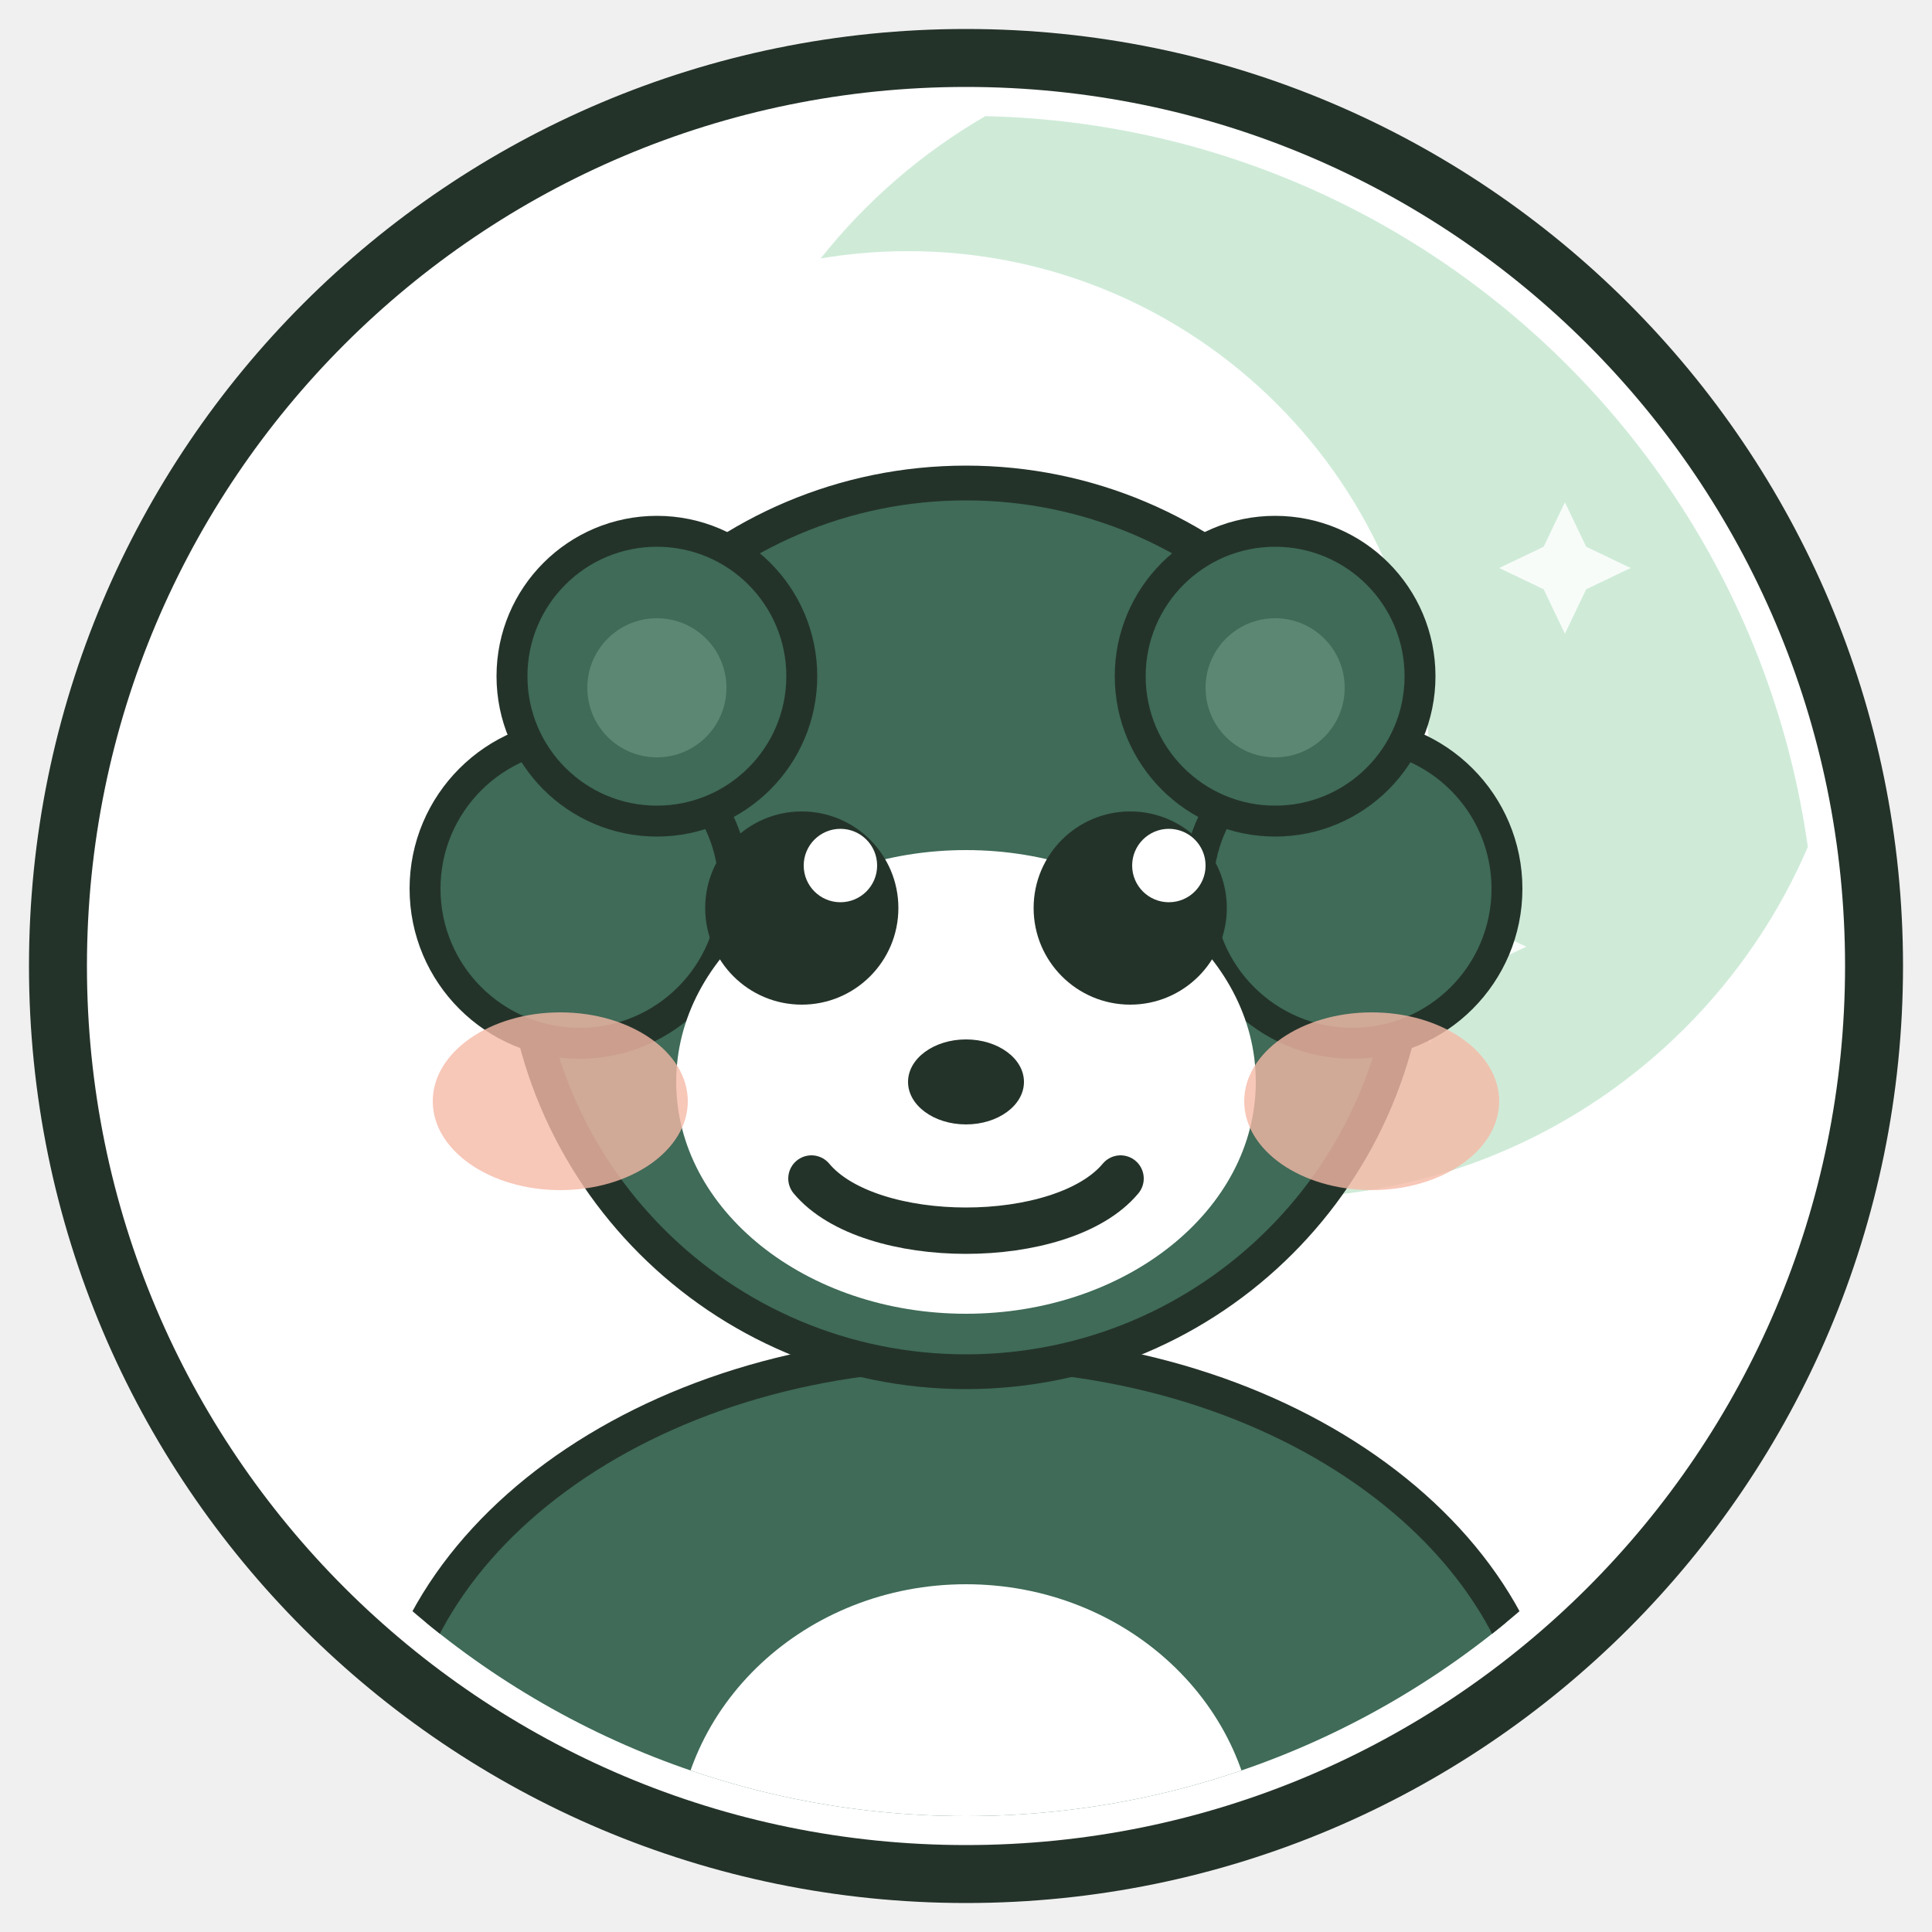
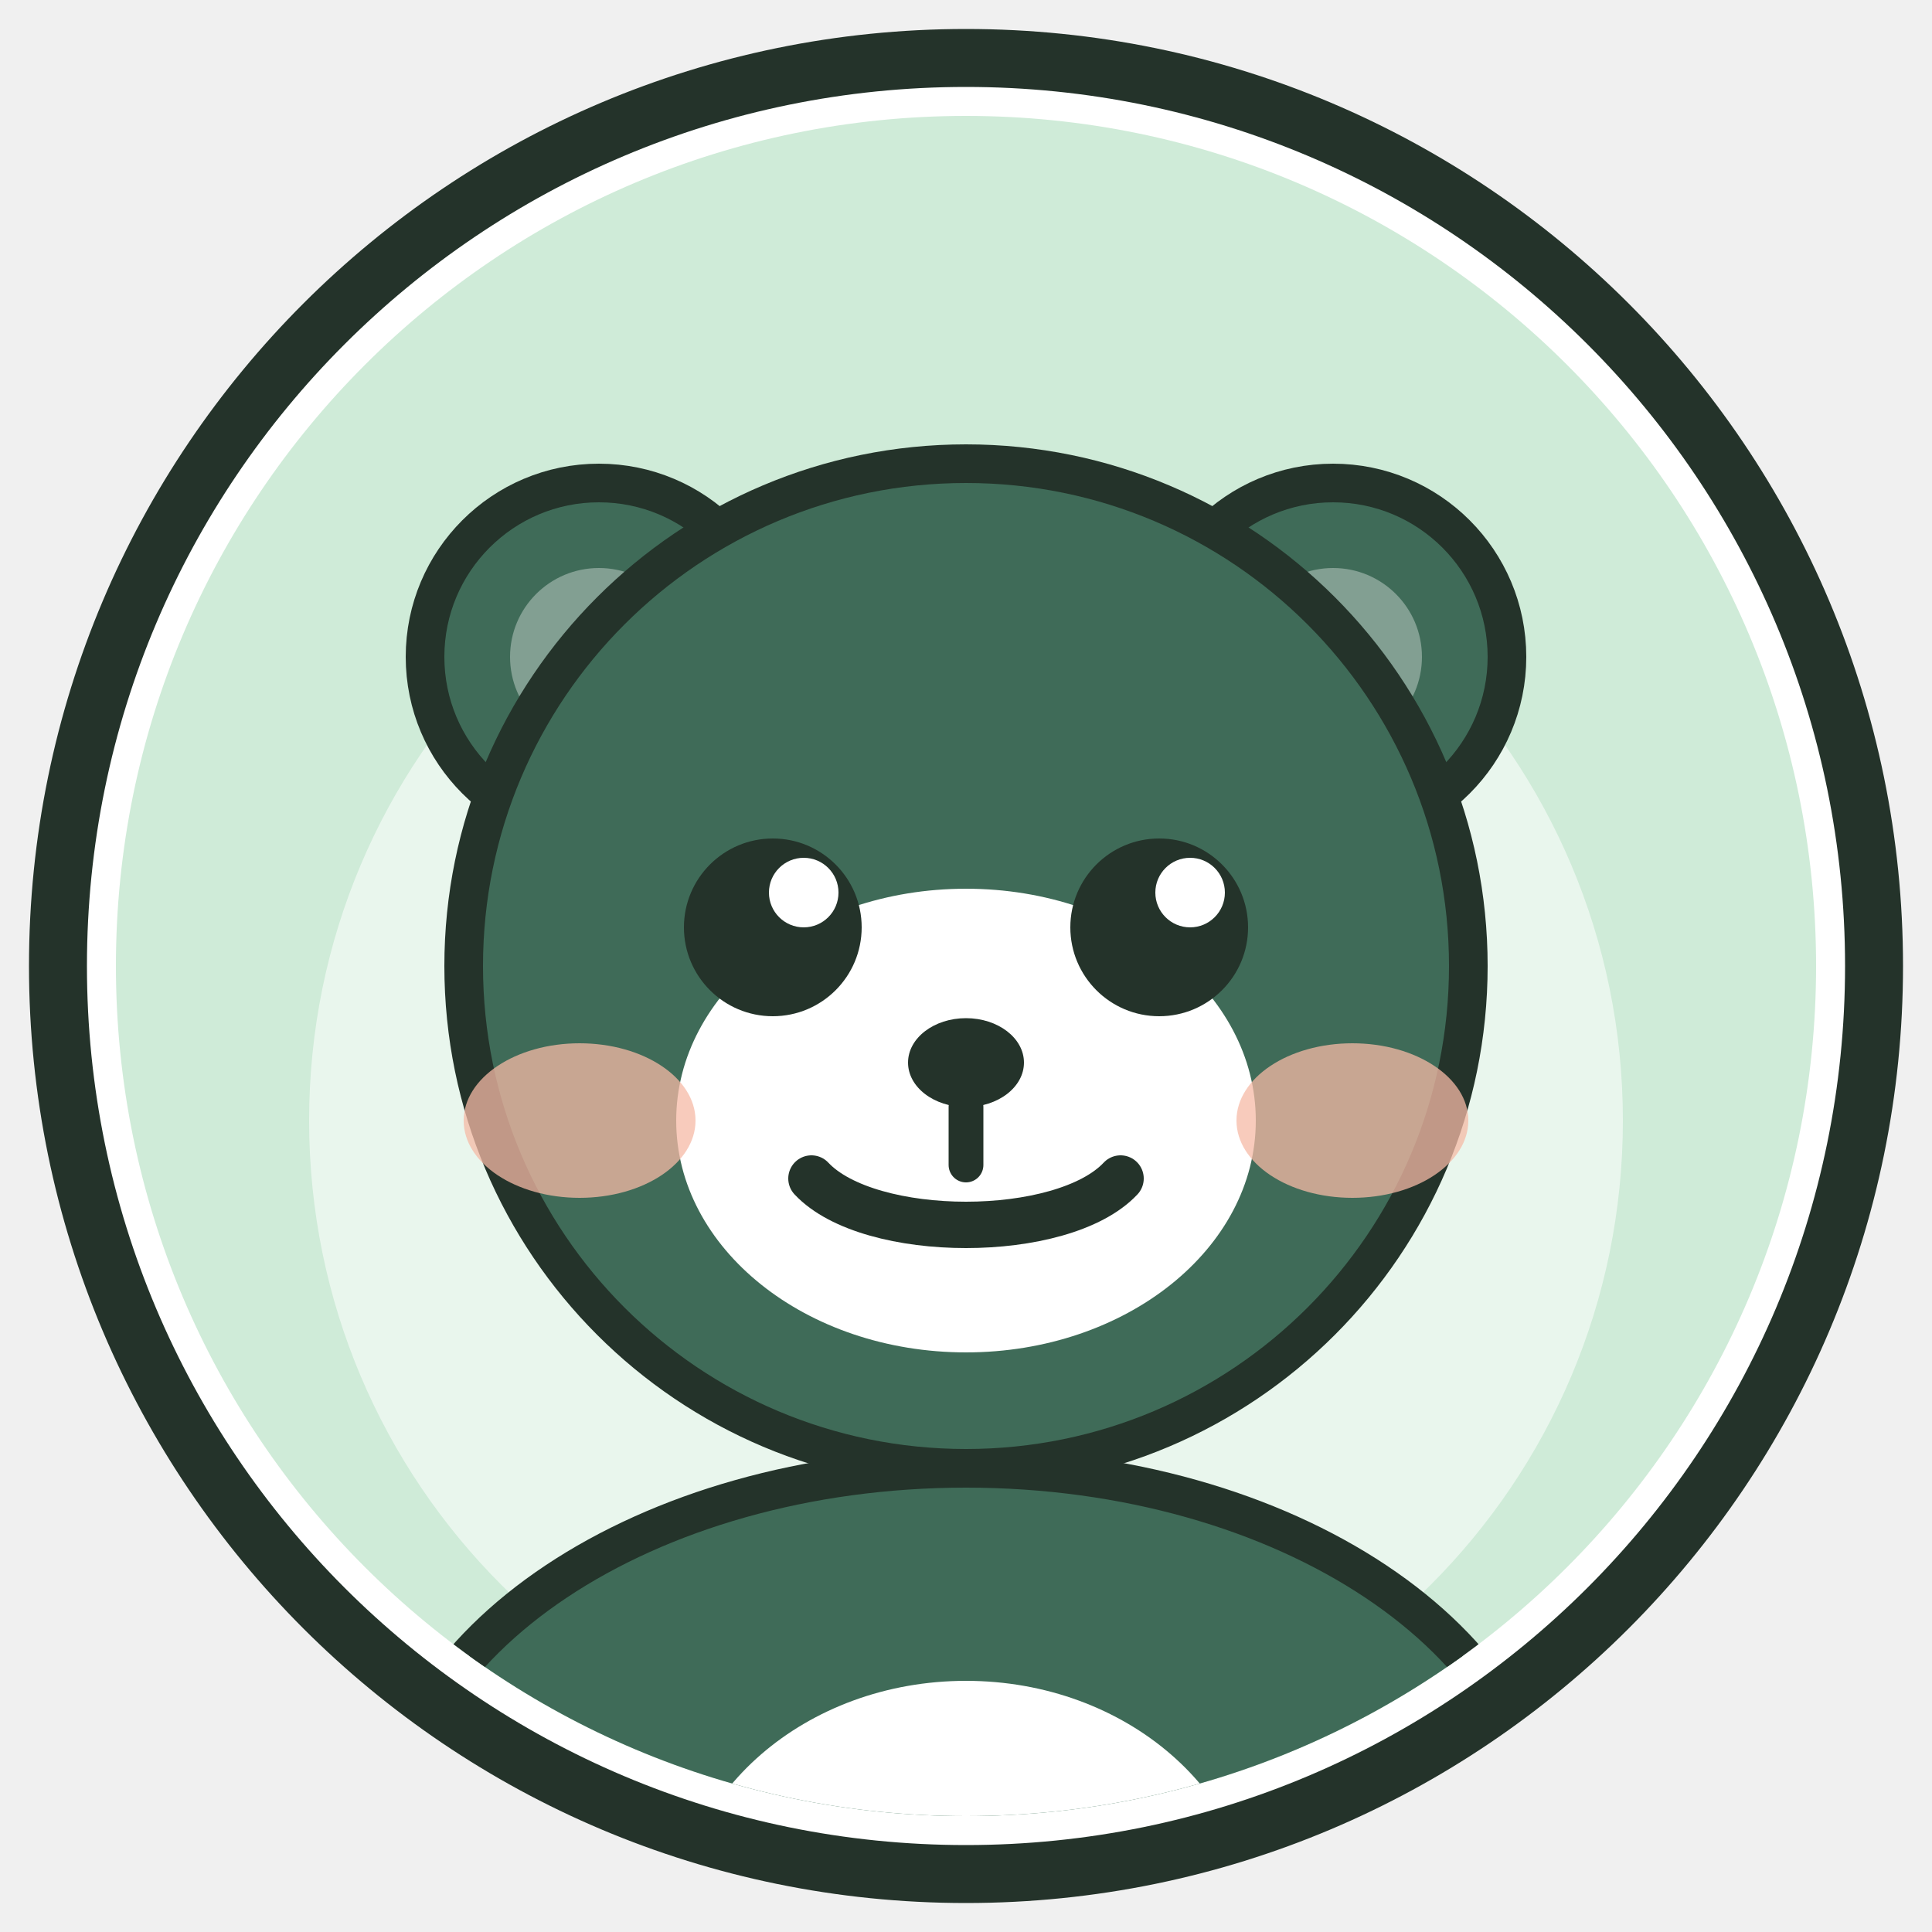
- <svg xmlns="http://www.w3.org/2000/svg" viewBox="0 0 100 100">
+ <svg xmlns="http://www.w3.org/2000/svg" viewBox="0 0 100 100" width="100" height="100">
  <defs>
-     <clipPath id="clip">
+     <clipPath id="fav-clip">
      <circle cx="50" cy="50" r="44" />
    </clipPath>
  </defs>
-   <circle cx="50" cy="50" r="47" fill="white" stroke="#24332A" stroke-width="3" />
-   <g clip-path="url(#clip)">
-     <circle cx="66" cy="32" r="30" fill="#CFEBD8" />
-     <circle cx="47" cy="40" r="27" fill="white" />
-     <path d="M74 44l1.6 3.4L79 49l-3.4 1.6L74 54l-1.6-3.4L69 49l3.4-1.6Z" fill="white" opacity="0.9" />
-     <path d="M81 26l1.1 2.3 2.3 1.1-2.3 1.1-1.1 2.3-1.1-2.3-2.3-1.1 2.3-1.1Z" fill="white" opacity="0.85" />
-     <ellipse cx="50" cy="92" rx="30" ry="22" fill="#3F6B58" stroke="#24332A" stroke-width="1.8" />
-     <ellipse cx="50" cy="96" rx="15" ry="14" fill="white" />
-     <circle cx="50" cy="48" r="23" fill="#3F6B58" stroke="#24332A" stroke-width="1.8" />
-     <circle cx="30" cy="46" r="8" fill="#3F6B58" stroke="#24332A" stroke-width="1.6" />
-     <circle cx="70" cy="46" r="8" fill="#3F6B58" stroke="#24332A" stroke-width="1.6" />
-     <circle cx="34" cy="35" r="7.5" fill="#3F6B58" stroke="#24332A" stroke-width="1.6" />
-     <circle cx="66" cy="35" r="7.5" fill="#3F6B58" stroke="#24332A" stroke-width="1.6" />
-     <circle cx="34" cy="35.6" r="3.6" fill="#5C8873" />
-     <circle cx="66" cy="35.6" r="3.6" fill="#5C8873" />
-     <ellipse cx="50" cy="56" rx="15" ry="12" fill="white" />
-     <circle cx="41.5" cy="47" r="5" fill="#24332A" />
-     <circle cx="58.5" cy="47" r="5" fill="#24332A" />
-     <circle cx="43.5" cy="44.8" r="1.9" fill="white" />
-     <circle cx="60.5" cy="44.8" r="1.9" fill="white" />
-     <ellipse cx="29" cy="57" rx="6.6" ry="4.6" fill="#F5B9A6" opacity="0.8" />
-     <ellipse cx="71" cy="57" rx="6.6" ry="4.6" fill="#F5B9A6" opacity="0.8" />
-     <ellipse cx="50" cy="56" rx="3" ry="2.2" fill="#24332A" />
-     <path d="M42 61c3 3.6 13 3.6 16 0" stroke="#24332A" stroke-width="2.4" stroke-linecap="round" fill="none" />
+   <circle cx="50" cy="50" r="47" fill="#ffffff" stroke="#24332A" stroke-width="3" />
+   <g clip-path="url(#fav-clip)">
+     <rect x="6" y="6" width="88" height="88" fill="#CFEBD8" />
+     <circle cx="50" cy="58" r="34" fill="#ffffff" opacity="0.55" />
+     <ellipse cx="50" cy="96" rx="30" ry="20" fill="#3F6B58" stroke="#24332A" stroke-width="2" />
+     <ellipse cx="50" cy="100" rx="15" ry="13" fill="#ffffff" />
+     <circle cx="31" cy="34" r="9" fill="#3F6B58" stroke="#24332A" stroke-width="2" />
+     <circle cx="69" cy="34" r="9" fill="#3F6B58" stroke="#24332A" stroke-width="2" />
+     <circle cx="31" cy="34" r="4.6" fill="#ffffff" opacity="0.35" />
+     <circle cx="69" cy="34" r="4.6" fill="#ffffff" opacity="0.35" />
+     <circle cx="50" cy="50" r="26" fill="#3F6B58" stroke="#24332A" stroke-width="2" />
+     <ellipse cx="50" cy="58" rx="15" ry="12" fill="#ffffff" />
+     <circle cx="40" cy="48" r="4.6" fill="#24332A" />
+     <circle cx="60" cy="48" r="4.6" fill="#24332A" />
+     <circle cx="41.6" cy="46.2" r="1.8" fill="#ffffff" />
+     <circle cx="61.6" cy="46.2" r="1.8" fill="#ffffff" />
+     <ellipse cx="30" cy="58" rx="6" ry="4" fill="#F5B9A6" opacity="0.75" />
+     <ellipse cx="70" cy="58" rx="6" ry="4" fill="#F5B9A6" opacity="0.75" />
+     <ellipse cx="50" cy="55" rx="3" ry="2.3" fill="#24332A" />
+     <path d="M50 57.3v3" stroke="#24332A" stroke-width="1.8" stroke-linecap="round" fill="none" />
+     <path d="M42 61c3 3.2 13 3.2 16 0" stroke="#24332A" stroke-width="2.4" stroke-linecap="round" fill="none" />
  </g>
</svg>
